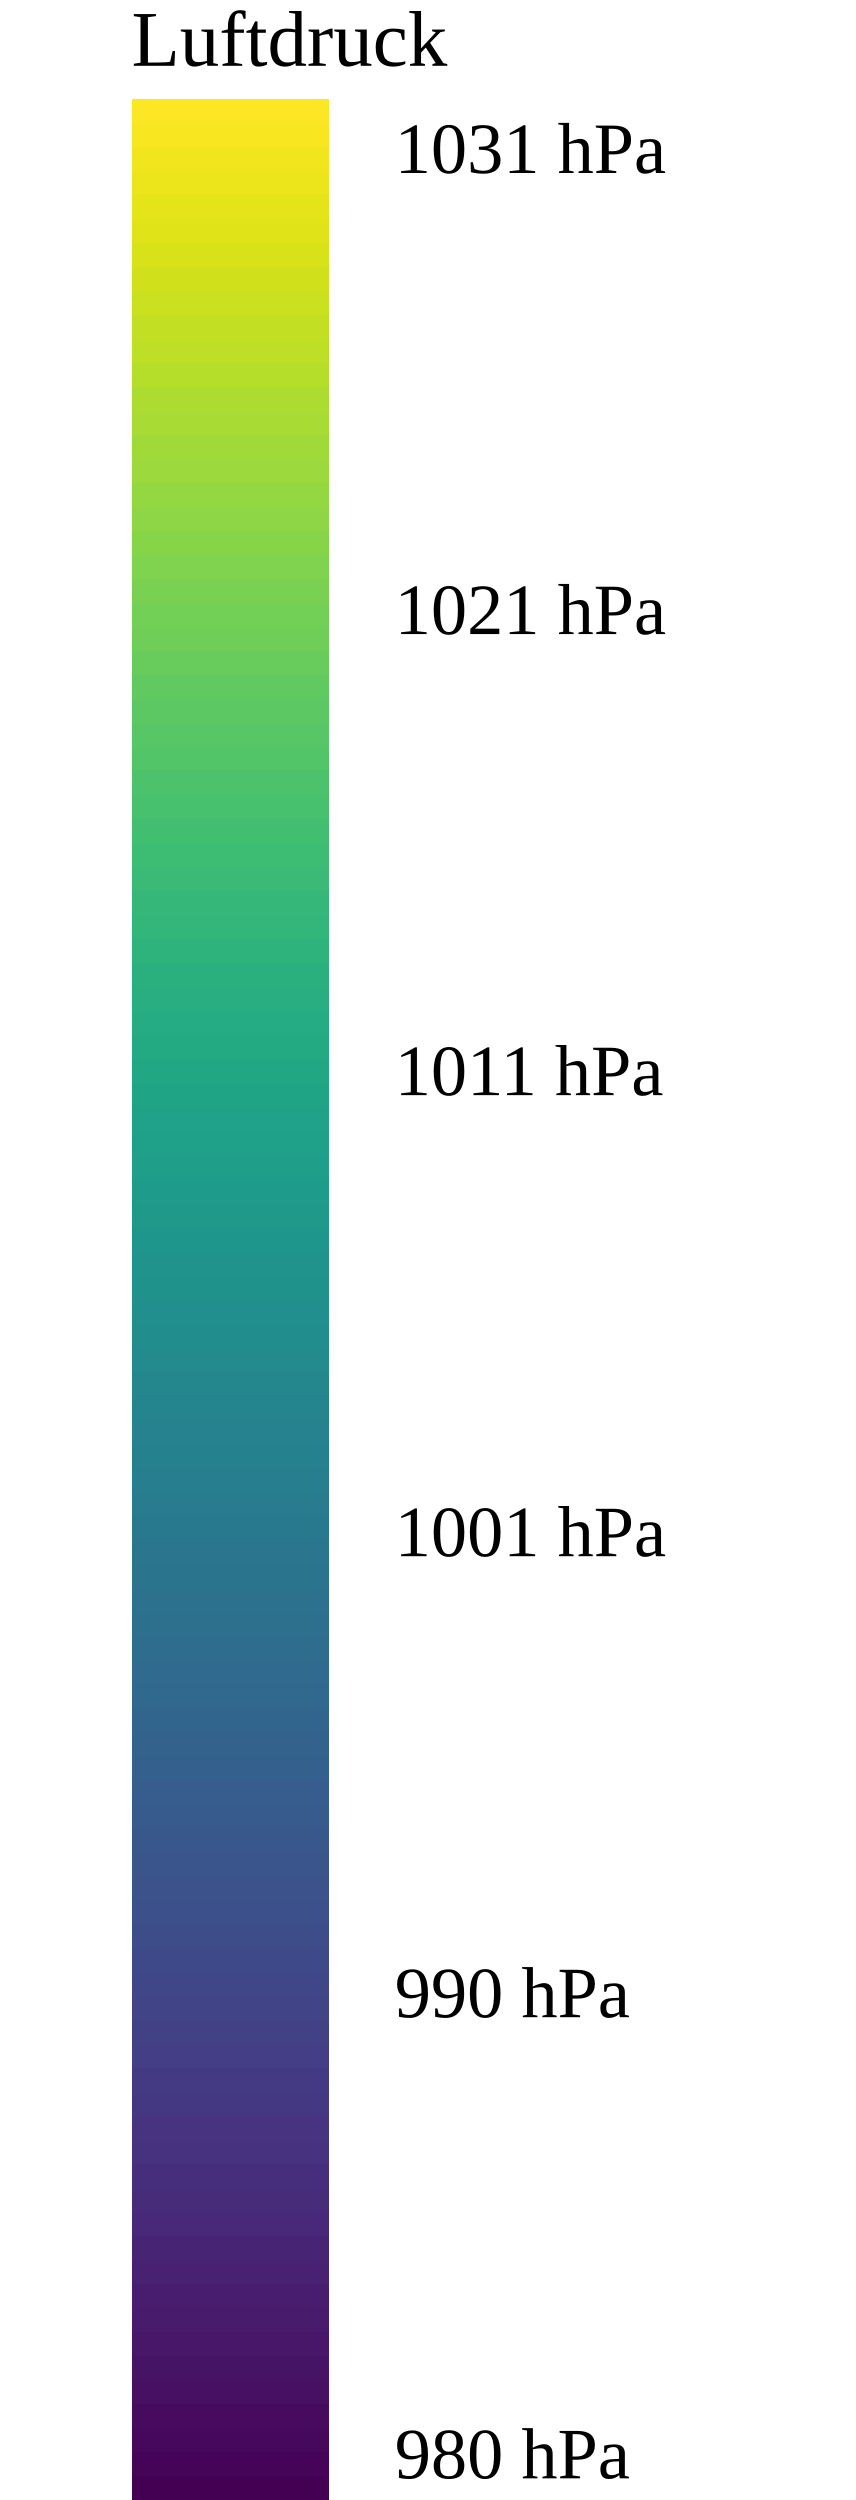
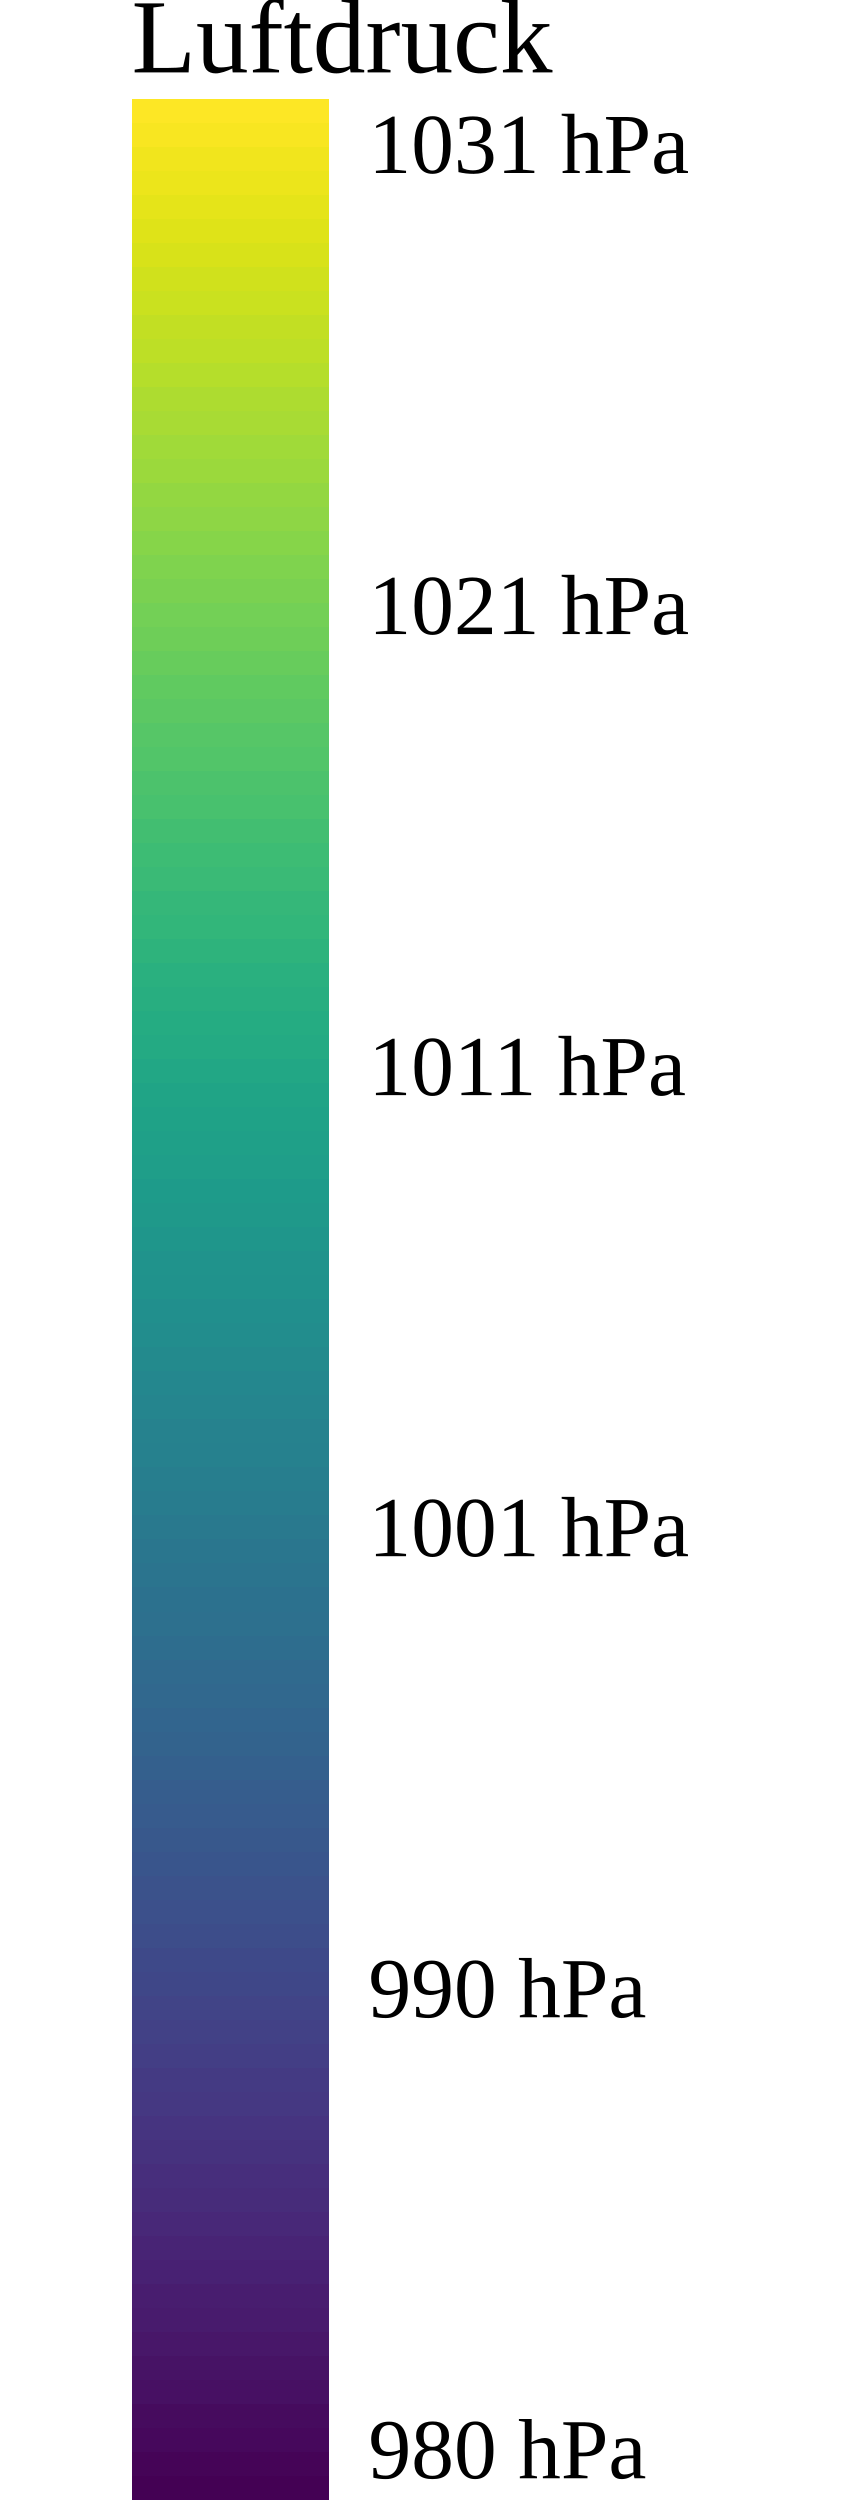
<svg xmlns="http://www.w3.org/2000/svg" width="130" height="380">
  <rect x="20" y="376.35" width="30" height="3.65" fill="#440154" shape-rendering="crispEdges" />
  <rect x="20" y="372.7" width="30" height="3.65" fill="#450457" shape-rendering="crispEdges" />
  <rect x="20" y="369.05" width="30" height="3.65" fill="#46085c" shape-rendering="crispEdges" />
  <rect x="20" y="365.4" width="30" height="3.65" fill="#460b5e" shape-rendering="crispEdges" />
  <rect x="20" y="361.75" width="30" height="3.65" fill="#471063" shape-rendering="crispEdges" />
  <rect x="20" y="358.1" width="30" height="3.65" fill="#471365" shape-rendering="crispEdges" />
  <rect x="20" y="354.45" width="30" height="3.65" fill="#481769" shape-rendering="crispEdges" />
  <rect x="20" y="350.8" width="30" height="3.65" fill="#481b6d" shape-rendering="crispEdges" />
  <rect x="20" y="347.15" width="30" height="3.65" fill="#481d6f" shape-rendering="crispEdges" />
  <rect x="20" y="343.5" width="30" height="3.65" fill="#482173" shape-rendering="crispEdges" />
  <rect x="20" y="339.85" width="30" height="3.65" fill="#482475" shape-rendering="crispEdges" />
  <rect x="20" y="336.2" width="30" height="3.65" fill="#482878" shape-rendering="crispEdges" />
  <rect x="20" y="332.55" width="30" height="3.65" fill="#472c7a" shape-rendering="crispEdges" />
  <rect x="20" y="328.9" width="30" height="3.65" fill="#472e7c" shape-rendering="crispEdges" />
  <rect x="20" y="325.25" width="30" height="3.65" fill="#46327e" shape-rendering="crispEdges" />
  <rect x="20" y="321.6" width="30" height="3.65" fill="#463480" shape-rendering="crispEdges" />
  <rect x="20" y="317.95" width="30" height="3.65" fill="#453882" shape-rendering="crispEdges" />
  <rect x="20" y="314.3" width="30" height="3.65" fill="#443a83" shape-rendering="crispEdges" />
  <rect x="20" y="310.65" width="30" height="3.65" fill="#433e85" shape-rendering="crispEdges" />
  <rect x="20" y="307" width="30" height="3.65" fill="#424186" shape-rendering="crispEdges" />
  <rect x="20" y="303.35" width="30" height="3.65" fill="#414487" shape-rendering="crispEdges" />
  <rect x="20" y="299.7" width="30" height="3.65" fill="#3f4788" shape-rendering="crispEdges" />
  <rect x="20" y="296.05" width="30" height="3.65" fill="#3e4989" shape-rendering="crispEdges" />
  <rect x="20" y="292.4" width="30" height="3.65" fill="#3d4d8a" shape-rendering="crispEdges" />
  <rect x="20" y="288.75" width="30" height="3.65" fill="#3c508b" shape-rendering="crispEdges" />
  <rect x="20" y="285.1" width="30" height="3.65" fill="#3b528b" shape-rendering="crispEdges" />
  <rect x="20" y="281.45" width="30" height="3.65" fill="#39558c" shape-rendering="crispEdges" />
  <rect x="20" y="277.8" width="30" height="3.65" fill="#38588c" shape-rendering="crispEdges" />
  <rect x="20" y="274.15" width="30" height="3.65" fill="#375b8d" shape-rendering="crispEdges" />
  <rect x="20" y="270.5" width="30" height="3.65" fill="#365d8d" shape-rendering="crispEdges" />
  <rect x="20" y="266.85" width="30" height="3.65" fill="#34608d" shape-rendering="crispEdges" />
  <rect x="20" y="263.2" width="30" height="3.65" fill="#33638d" shape-rendering="crispEdges" />
  <rect x="20" y="259.55" width="30" height="3.65" fill="#32658e" shape-rendering="crispEdges" />
  <rect x="20" y="255.9" width="30" height="3.65" fill="#31688e" shape-rendering="crispEdges" />
  <rect x="20" y="252.25" width="30" height="3.65" fill="#306a8e" shape-rendering="crispEdges" />
  <rect x="20" y="248.6" width="30" height="3.65" fill="#2e6d8e" shape-rendering="crispEdges" />
  <rect x="20" y="244.95" width="30" height="3.65" fill="#2d708e" shape-rendering="crispEdges" />
  <rect x="20" y="241.3" width="30" height="3.65" fill="#2c718e" shape-rendering="crispEdges" />
  <rect x="20" y="237.65" width="30" height="3.65" fill="#2b748e" shape-rendering="crispEdges" />
  <rect x="20" y="234" width="30" height="3.65" fill="#2a768e" shape-rendering="crispEdges" />
  <rect x="20" y="230.35" width="30" height="3.65" fill="#29798e" shape-rendering="crispEdges" />
  <rect x="20" y="226.7" width="30" height="3.65" fill="#287c8e" shape-rendering="crispEdges" />
  <rect x="20" y="223.05" width="30" height="3.65" fill="#277e8e" shape-rendering="crispEdges" />
  <rect x="20" y="219.4" width="30" height="3.65" fill="#26818e" shape-rendering="crispEdges" />
  <rect x="20" y="215.75" width="30" height="3.65" fill="#26828e" shape-rendering="crispEdges" />
  <rect x="20" y="212.1" width="30" height="3.65" fill="#25858e" shape-rendering="crispEdges" />
  <rect x="20" y="208.45" width="30" height="3.65" fill="#24878e" shape-rendering="crispEdges" />
  <rect x="20" y="204.8" width="30" height="3.65" fill="#238a8d" shape-rendering="crispEdges" />
  <rect x="20" y="201.15" width="30" height="3.65" fill="#228d8d" shape-rendering="crispEdges" />
  <rect x="20" y="197.5" width="30" height="3.65" fill="#218f8d" shape-rendering="crispEdges" />
  <rect x="20" y="193.85" width="30" height="3.65" fill="#20928c" shape-rendering="crispEdges" />
  <rect x="20" y="190.2" width="30" height="3.65" fill="#20938c" shape-rendering="crispEdges" />
  <rect x="20" y="186.55" width="30" height="3.65" fill="#1f968b" shape-rendering="crispEdges" />
  <rect x="20" y="182.9" width="30" height="3.65" fill="#1f998a" shape-rendering="crispEdges" />
  <rect x="20" y="179.25" width="30" height="3.65" fill="#1e9b8a" shape-rendering="crispEdges" />
  <rect x="20" y="175.6" width="30" height="3.65" fill="#1f9e89" shape-rendering="crispEdges" />
  <rect x="20" y="171.95" width="30" height="3.65" fill="#1fa088" shape-rendering="crispEdges" />
  <rect x="20" y="168.3" width="30" height="3.65" fill="#1fa287" shape-rendering="crispEdges" />
  <rect x="20" y="164.65" width="30" height="3.65" fill="#20a486" shape-rendering="crispEdges" />
  <rect x="20" y="161" width="30" height="3.65" fill="#22a785" shape-rendering="crispEdges" />
  <rect x="20" y="157.35" width="30" height="3.65" fill="#24aa83" shape-rendering="crispEdges" />
  <rect x="20" y="153.7" width="30" height="3.65" fill="#25ac82" shape-rendering="crispEdges" />
  <rect x="20" y="150.05" width="30" height="3.65" fill="#28ae80" shape-rendering="crispEdges" />
  <rect x="20" y="146.4" width="30" height="3.65" fill="#2ab07f" shape-rendering="crispEdges" />
  <rect x="20" y="142.75" width="30" height="3.65" fill="#2eb37c" shape-rendering="crispEdges" />
  <rect x="20" y="139.1" width="30" height="3.65" fill="#32b67a" shape-rendering="crispEdges" />
  <rect x="20" y="135.45" width="30" height="3.65" fill="#35b779" shape-rendering="crispEdges" />
  <rect x="20" y="131.8" width="30" height="3.65" fill="#3aba76" shape-rendering="crispEdges" />
  <rect x="20" y="128.15" width="30" height="3.65" fill="#3dbc74" shape-rendering="crispEdges" />
  <rect x="20" y="124.5" width="30" height="3.65" fill="#42be71" shape-rendering="crispEdges" />
  <rect x="20" y="120.85" width="30" height="3.65" fill="#48c16e" shape-rendering="crispEdges" />
  <rect x="20" y="117.2" width="30" height="3.65" fill="#4cc26c" shape-rendering="crispEdges" />
  <rect x="20" y="113.55" width="30" height="3.65" fill="#52c569" shape-rendering="crispEdges" />
  <rect x="20" y="109.9" width="30" height="3.65" fill="#56c667" shape-rendering="crispEdges" />
  <rect x="20" y="106.25" width="30" height="3.65" fill="#5cc863" shape-rendering="crispEdges" />
  <rect x="20" y="102.6" width="30" height="3.65" fill="#60ca60" shape-rendering="crispEdges" />
  <rect x="20" y="98.95" width="30" height="3.65" fill="#67cc5c" shape-rendering="crispEdges" />
  <rect x="20" y="95.3" width="30" height="3.65" fill="#6ece58" shape-rendering="crispEdges" />
  <rect x="20" y="91.65" width="30" height="3.65" fill="#73d056" shape-rendering="crispEdges" />
  <rect x="20" y="88" width="30" height="3.65" fill="#7ad151" shape-rendering="crispEdges" />
  <rect x="20" y="84.35" width="30" height="3.65" fill="#7fd34e" shape-rendering="crispEdges" />
  <rect x="20" y="80.7" width="30" height="3.65" fill="#86d549" shape-rendering="crispEdges" />
  <rect x="20" y="77.05" width="30" height="3.65" fill="#8ed645" shape-rendering="crispEdges" />
  <rect x="20" y="73.4" width="30" height="3.65" fill="#93d741" shape-rendering="crispEdges" />
  <rect x="20" y="69.75" width="30" height="3.65" fill="#9bd93c" shape-rendering="crispEdges" />
  <rect x="20" y="66.1" width="30" height="3.65" fill="#a0da39" shape-rendering="crispEdges" />
  <rect x="20" y="62.45" width="30" height="3.65" fill="#a8db34" shape-rendering="crispEdges" />
  <rect x="20" y="58.8" width="30" height="3.65" fill="#addc30" shape-rendering="crispEdges" />
  <rect x="20" y="55.15" width="30" height="3.65" fill="#b5de2b" shape-rendering="crispEdges" />
  <rect x="20" y="51.5" width="30" height="3.65" fill="#bddf26" shape-rendering="crispEdges" />
  <rect x="20" y="47.85" width="30" height="3.65" fill="#c2df23" shape-rendering="crispEdges" />
  <rect x="20" y="44.2" width="30" height="3.65" fill="#cae11f" shape-rendering="crispEdges" />
  <rect x="20" y="40.55" width="30" height="3.65" fill="#d0e11c" shape-rendering="crispEdges" />
  <rect x="20" y="36.9" width="30" height="3.65" fill="#d8e219" shape-rendering="crispEdges" />
  <rect x="20" y="33.25" width="30" height="3.65" fill="#dfe318" shape-rendering="crispEdges" />
  <rect x="20" y="29.6" width="30" height="3.65" fill="#e5e419" shape-rendering="crispEdges" />
  <rect x="20" y="25.95" width="30" height="3.65" fill="#ece51b" shape-rendering="crispEdges" />
  <rect x="20" y="22.3" width="30" height="3.65" fill="#f1e51d" shape-rendering="crispEdges" />
  <rect x="20" y="18.65" width="30" height="3.65" fill="#f8e621" shape-rendering="crispEdges" />
  <rect x="20" y="15" width="30" height="3.65" fill="#fde725" shape-rendering="crispEdges" />
-   <text x="60" y="376.7" font-size="11">980 hPa</text>
-   <text x="60" y="306.62" font-size="11">990 hPa</text>
-   <text x="60" y="236.54" font-size="11">1001 hPa</text>
-   <text x="60" y="166.46" font-size="11">1011 hPa</text>
-   <text x="60" y="96.38" font-size="11">1021 hPa</text>
-   <text x="60" y="26.3" font-size="11">1031 hPa</text>
-   <text x="20" y="10" font-size="12">Luftdruck</text>
+   <text x="56" y="376.7" font-size="13">980 hPa</text>
+   <text x="56" y="306.62" font-size="13">990 hPa</text>
+   <text x="56" y="236.54" font-size="13">1001 hPa</text>
+   <text x="56" y="166.46" font-size="13">1011 hPa</text>
+   <text x="56" y="96.38" font-size="13">1021 hPa</text>
+   <text x="56" y="26.3" font-size="13">1031 hPa</text>
+   <text x="20" y="11" font-size="16">Luftdruck</text>
</svg>
